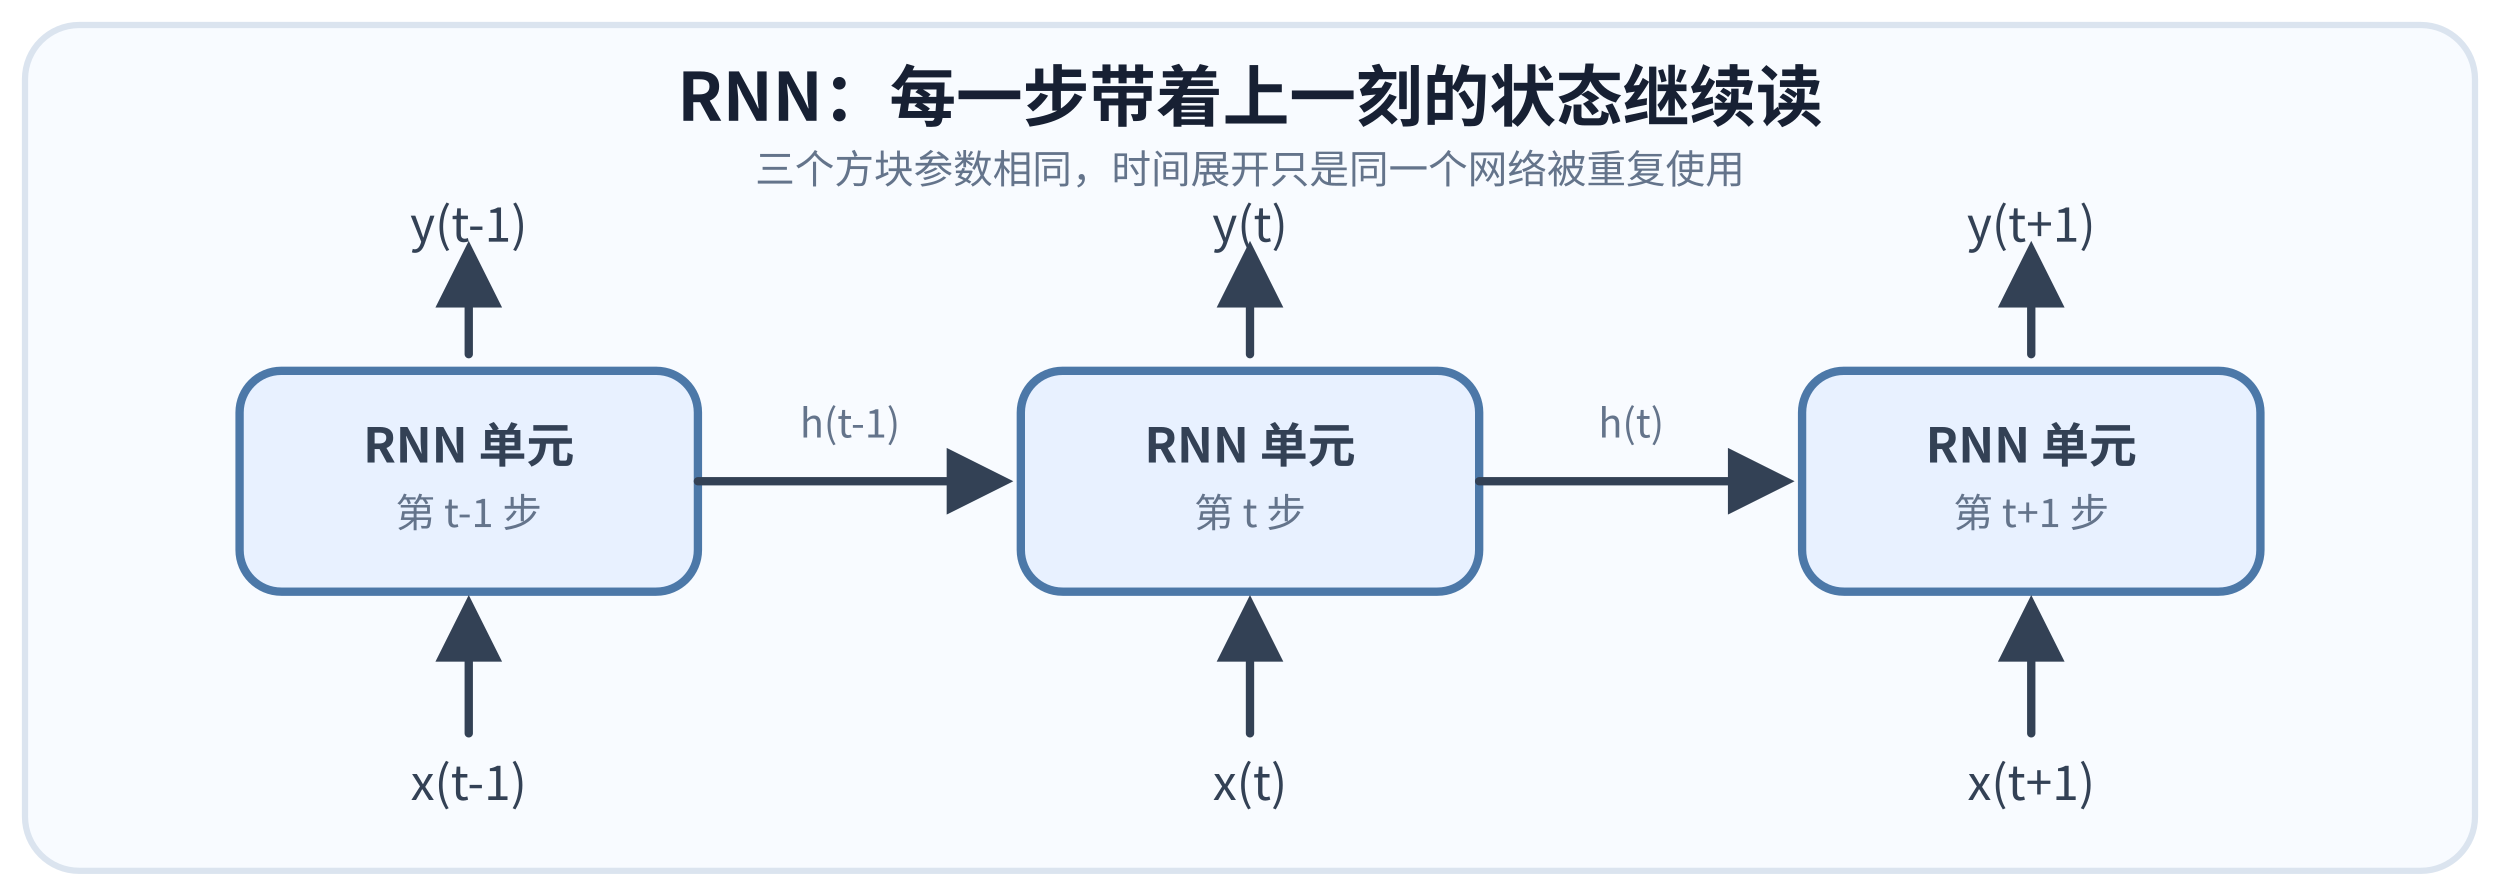
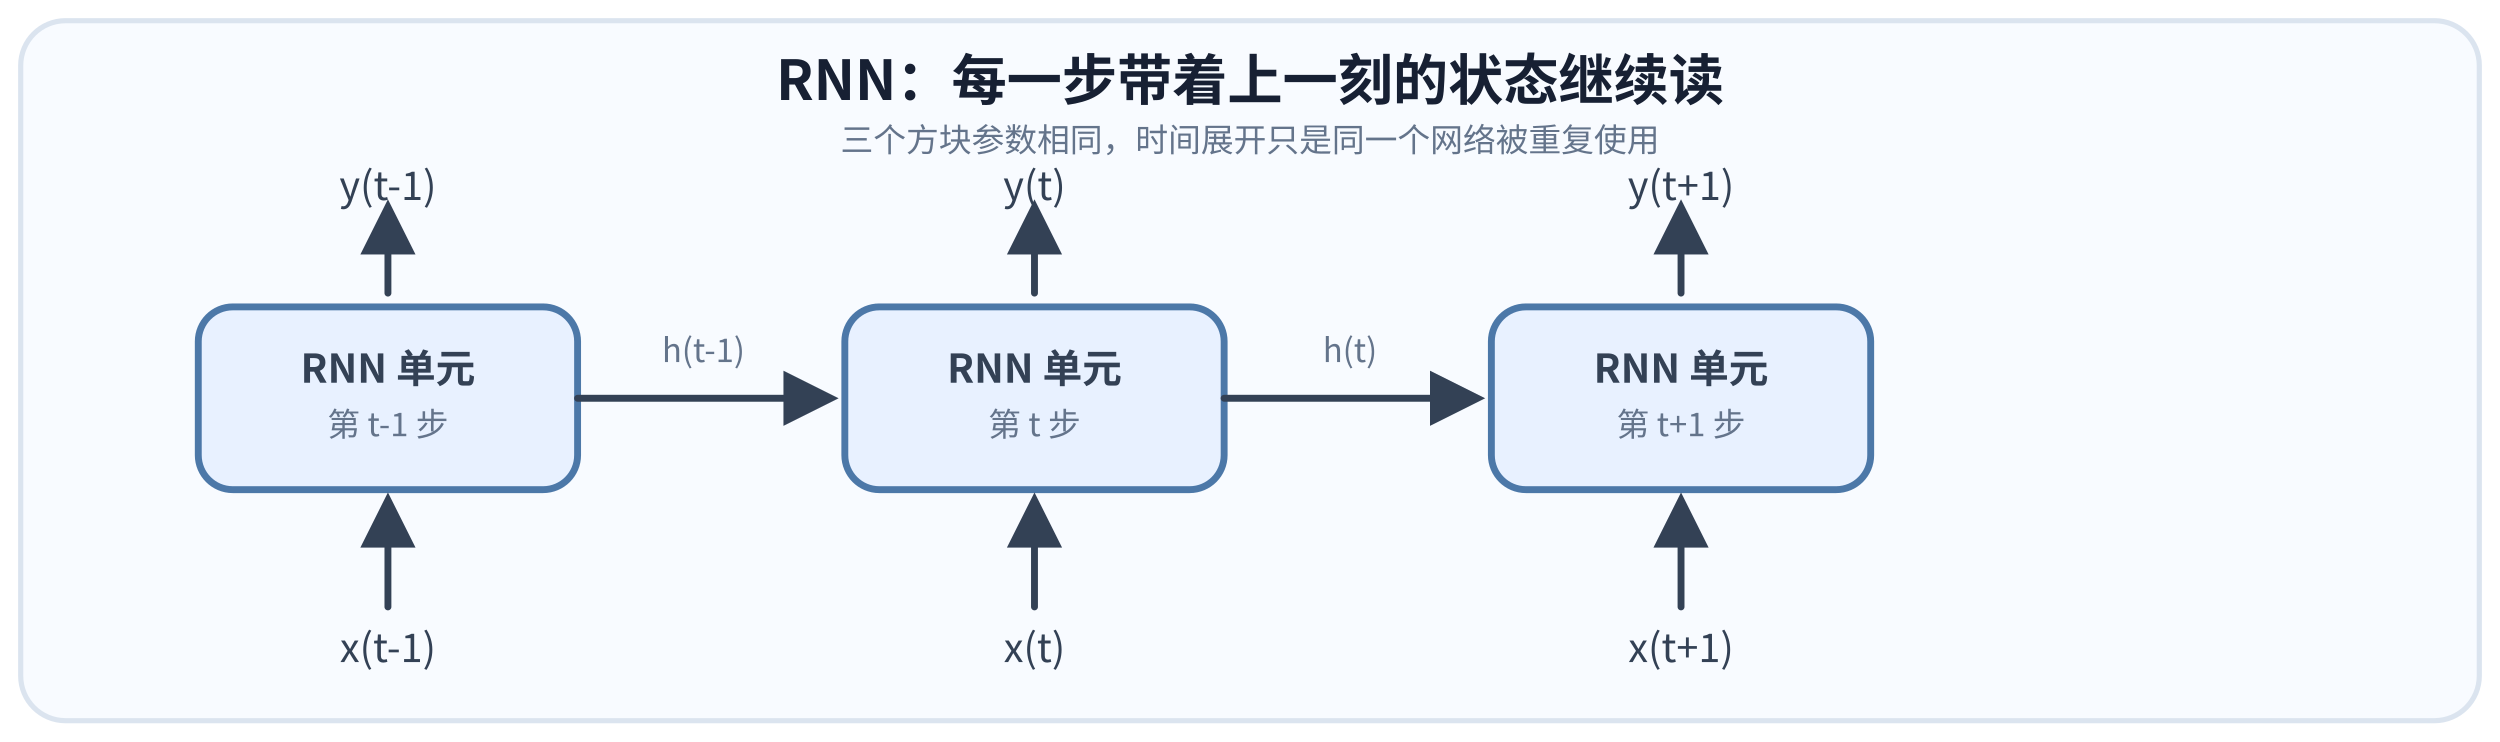
- <svg xmlns="http://www.w3.org/2000/svg" width="1200" height="430" viewBox="0 0 1200 430" role="img" aria-labelledby="title desc">
+ <svg xmlns="http://www.w3.org/2000/svg" width="1450" height="430" viewBox="0 0 1450 430" role="img" aria-labelledby="title desc">
  <defs>
    <marker id="arrow" viewBox="0 0 10 10" refX="8" refY="5" markerWidth="8" markerHeight="8" orient="auto">
      <path d="M 0 0 L 10 5 L 0 10 z" fill="#334155" />
    </marker>
    <style>.font { font-family: "PingFang SC", "Microsoft YaHei", "Noto Sans CJK SC", Arial, sans-serif; } .arrow { fill: none; stroke: #334155; stroke-width: 4; stroke-linecap: round; marker-end: url(#arrow); } .label { font-size: 23px; fill: #334155; text-anchor: middle; } .small { font-size: 19px; fill: #64748b; text-anchor: middle; }</style>
  </defs>
-   <rect x="12" y="12" width="1176" height="406" rx="26" fill="#f8fbff" stroke="#dbe4ef" stroke-width="3" />
-   <text class="font" x="600" y="58" font-size="32" font-weight="800" fill="#172033" text-anchor="middle">RNN：每一步带着上一刻的状态继续读</text>
-   <text class="font small" x="600" y="88">三个方块参数相同，时间展开只是同一个网络被重复使用</text>
+   <rect x="12" y="12" width="1426" height="406" rx="26" fill="#f8fbff" stroke="#dbe4ef" stroke-width="3" />
+   <text class="font" x="725" y="58" font-size="32" font-weight="800" fill="#172033" text-anchor="middle">RNN：每一步带着上一刻的状态继续读</text>
+   <text class="font small" x="725" y="88">三个方块参数相同，时间展开只是同一个网络被重复使用</text>
  <g class="font">
    <rect x="115" y="178" width="220" height="106" rx="20" fill="#e8f1ff" stroke="#4c78a8" stroke-width="4" />
    <text class="label" x="225" y="222" font-weight="700">RNN 单元</text>
    <text class="small" x="225" y="253">第 t-1 步</text>
    <rect x="490" y="178" width="220" height="106" rx="20" fill="#e8f1ff" stroke="#4c78a8" stroke-width="4" />
    <text class="label" x="600" y="222" font-weight="700">RNN 单元</text>
    <text class="small" x="600" y="253">第 t 步</text>
    <rect x="865" y="178" width="220" height="106" rx="20" fill="#e8f1ff" stroke="#4c78a8" stroke-width="4" />
    <text class="label" x="975" y="222" font-weight="700">RNN 单元</text>
    <text class="small" x="975" y="253">第 t+1 步</text>
    <path class="arrow" d="M 335 231 L 480 231" />
    <path class="arrow" d="M 710 231 L 855 231" />
    <text class="small" x="408" y="210">h(t-1)</text>
    <text class="small" x="783" y="210">h(t)</text>
    <path class="arrow" d="M 225 352 L 225 292" />
    <path class="arrow" d="M 600 352 L 600 292" />
    <path class="arrow" d="M 975 352 L 975 292" />
    <text class="label" x="225" y="384">x(t-1)</text>
    <text class="label" x="600" y="384">x(t)</text>
    <text class="label" x="975" y="384">x(t+1)</text>
    <path class="arrow" d="M 225 170 L 225 122" />
    <path class="arrow" d="M 600 170 L 600 122" />
    <path class="arrow" d="M 975 170 L 975 122" />
    <text class="label" x="225" y="116">y(t-1)</text>
    <text class="label" x="600" y="116">y(t)</text>
    <text class="label" x="975" y="116">y(t+1)</text>
  </g>
</svg>
